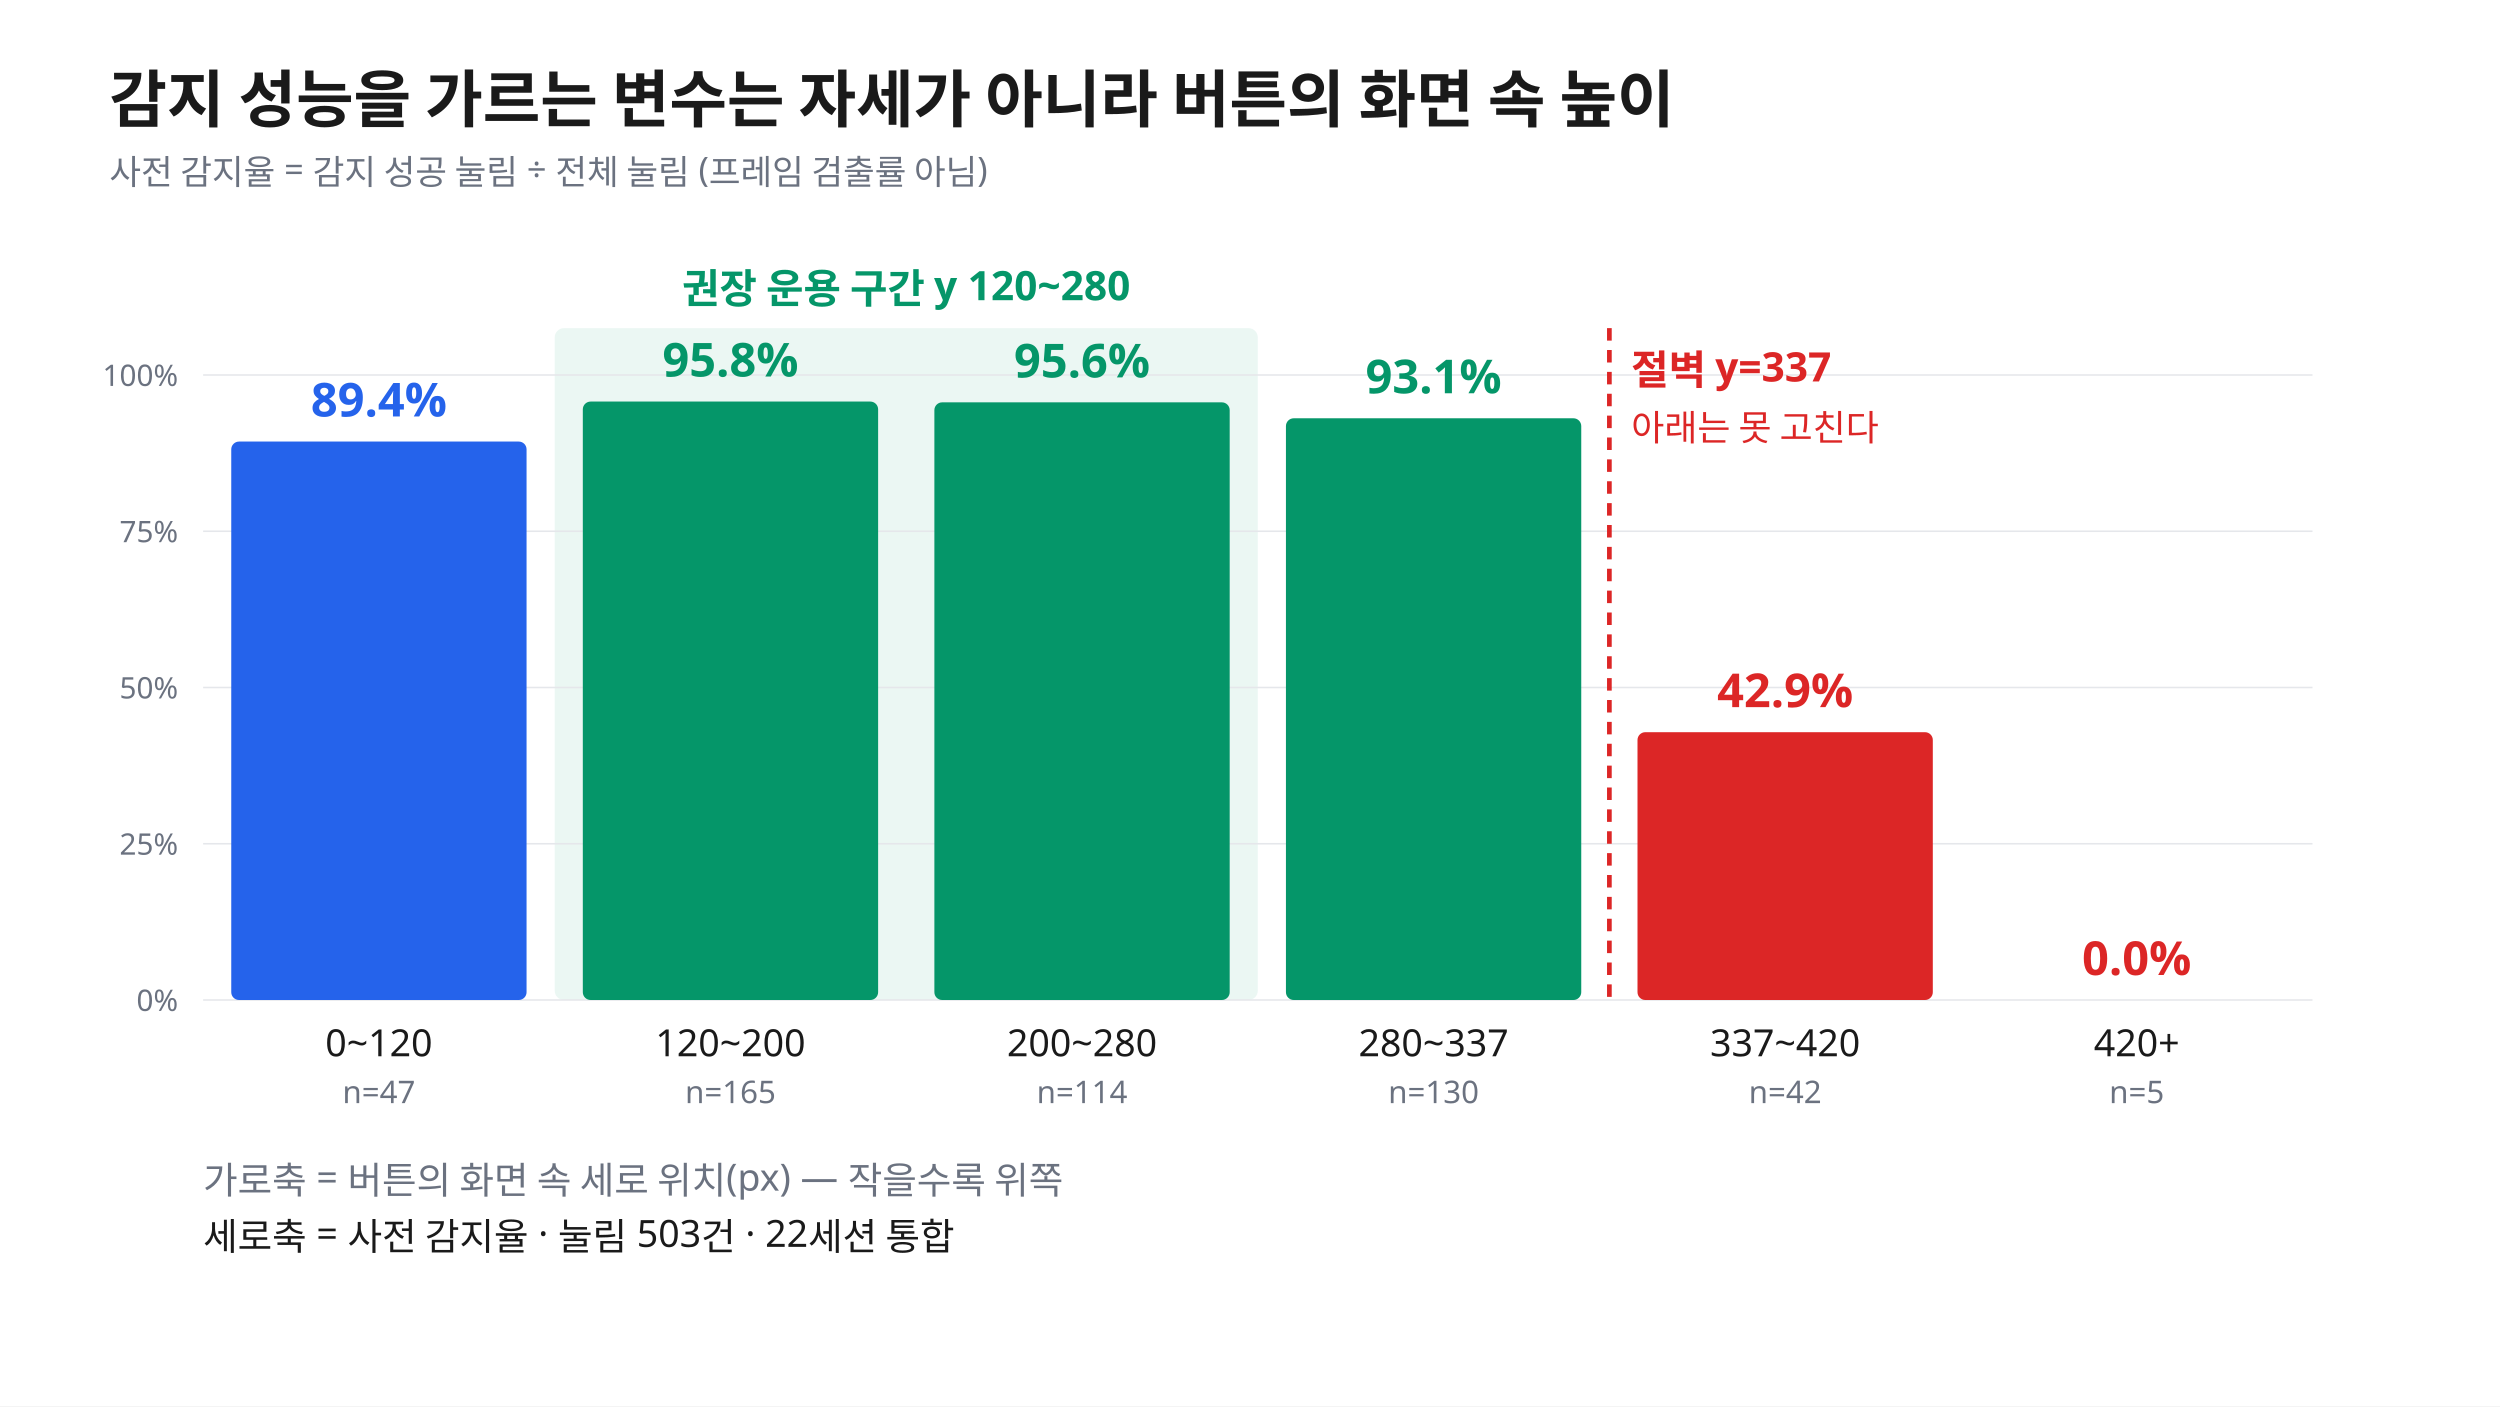
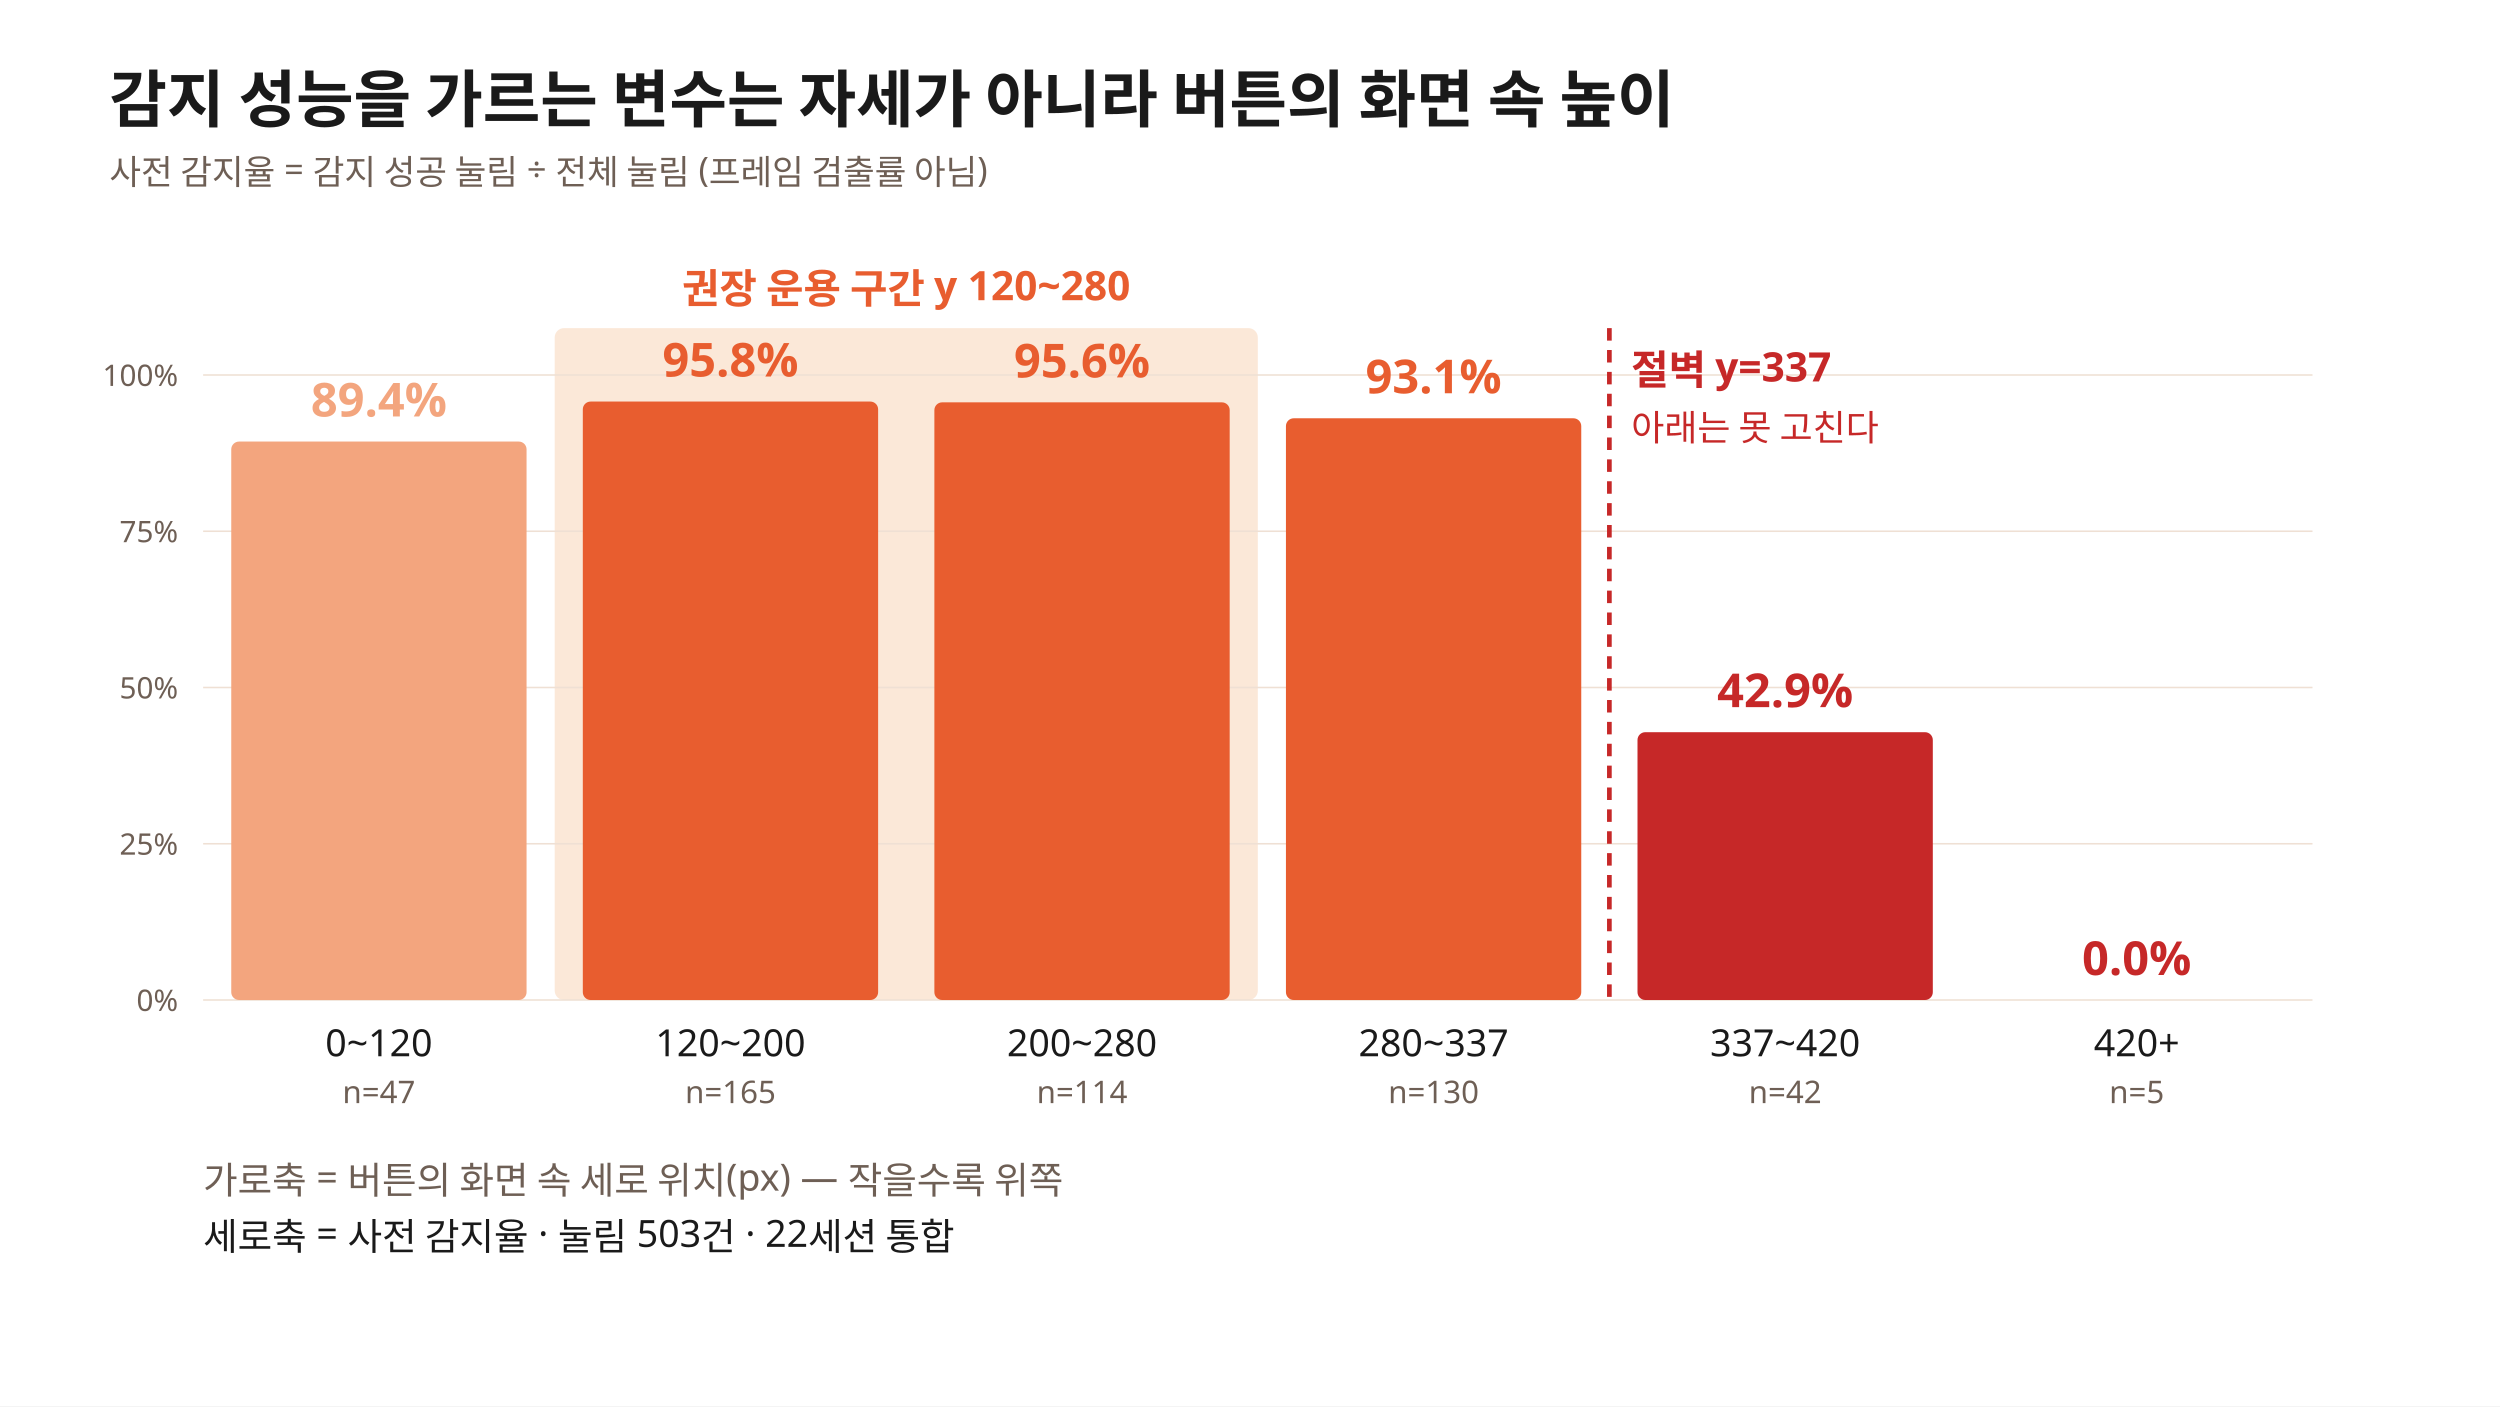
<svg xmlns="http://www.w3.org/2000/svg" width="1600" height="900" viewBox="0 0 1600 900">
  <rect x="0.0" y="0.0" width="1600.0" height="900.0" fill="#ffffff" rx="0" opacity="1.0" />
-   <text x="70" y="78" font-family="NanumGothic, 나눔고딕, sans-serif" font-size="40" fill="#1a1a1a" text-anchor="start" font-weight="bold">감지 성능을 가르는 변수는 자세가 아니라 버튼의 화면 속 높이</text>
-   <text x="70" y="118" font-family="NanumGothic, 나눔고딕, sans-serif" font-size="22" fill="#6b7280" text-anchor="start" font-weight="normal">사전 감지율 = 감지 성공 눌림 ÷ 전체 눌림 (프레임 검출률 아님)</text>
-   <rect x="355.0" y="210.0" width="450.0" height="430.0" fill="#059669" rx="6" opacity="0.08" />
-   <text x="580.0" y="194" font-family="NanumGothic, 나눔고딕, sans-serif" font-size="26" fill="#059669" text-anchor="middle" font-weight="bold">권장 운용 구간  y 120~280</text>
-   <line x1="130.0" y1="640.0" x2="1480.0" y2="640.0" stroke="#e5e7eb" stroke-width="1" />
-   <text x="114" y="647.0" font-family="NanumGothic, 나눔고딕, sans-serif" font-size="19" fill="#6b7280" text-anchor="end" font-weight="normal">0%</text>
-   <line x1="130.0" y1="540.0" x2="1480.0" y2="540.0" stroke="#e5e7eb" stroke-width="1" />
-   <text x="114" y="547.0" font-family="NanumGothic, 나눔고딕, sans-serif" font-size="19" fill="#6b7280" text-anchor="end" font-weight="normal">25%</text>
-   <line x1="130.0" y1="440.0" x2="1480.0" y2="440.0" stroke="#e5e7eb" stroke-width="1" />
-   <text x="114" y="447.0" font-family="NanumGothic, 나눔고딕, sans-serif" font-size="19" fill="#6b7280" text-anchor="end" font-weight="normal">50%</text>
-   <line x1="130.0" y1="340.0" x2="1480.0" y2="340.0" stroke="#e5e7eb" stroke-width="1" />
-   <text x="114" y="347.0" font-family="NanumGothic, 나눔고딕, sans-serif" font-size="19" fill="#6b7280" text-anchor="end" font-weight="normal">75%</text>
-   <line x1="130.0" y1="240.0" x2="1480.0" y2="240.0" stroke="#e5e7eb" stroke-width="1" />
-   <text x="114" y="247.0" font-family="NanumGothic, 나눔고딕, sans-serif" font-size="19" fill="#6b7280" text-anchor="end" font-weight="normal">100%</text>
-   <rect x="148.0" y="282.6" width="189.0" height="357.4" fill="#2563eb" rx="5" opacity="1.0" />
-   <text x="242.5" y="266.553" font-family="NanumGothic, 나눔고딕, sans-serif" font-size="30" fill="#2563eb" text-anchor="middle" font-weight="bold">89.4%</text>
-   <text x="242.5" y="676" font-family="NanumGothic, 나눔고딕, sans-serif" font-size="24" fill="#1a1a1a" text-anchor="middle" font-weight="normal">0~120</text>
-   <text x="242.5" y="706" font-family="NanumGothic, 나눔고딕, sans-serif" font-size="20" fill="#6b7280" text-anchor="middle" font-weight="normal">n=47</text>
-   <rect x="373.0" y="257.0" width="189.0" height="383.0" fill="#059669" rx="5" opacity="1.0" />
-   <text x="467.5" y="240.97" font-family="NanumGothic, 나눔고딕, sans-serif" font-size="30" fill="#059669" text-anchor="middle" font-weight="bold">95.8%</text>
-   <text x="467.5" y="676" font-family="NanumGothic, 나눔고딕, sans-serif" font-size="24" fill="#1a1a1a" text-anchor="middle" font-weight="normal">120~200</text>
-   <text x="467.5" y="706" font-family="NanumGothic, 나눔고딕, sans-serif" font-size="20" fill="#6b7280" text-anchor="middle" font-weight="normal">n=165</text>
-   <rect x="598.0" y="257.5" width="189.0" height="382.5" fill="#059669" rx="5" opacity="1.0" />
-   <text x="692.5" y="241.544" font-family="NanumGothic, 나눔고딕, sans-serif" font-size="30" fill="#059669" text-anchor="middle" font-weight="bold">95.6%</text>
-   <text x="692.5" y="676" font-family="NanumGothic, 나눔고딕, sans-serif" font-size="24" fill="#1a1a1a" text-anchor="middle" font-weight="normal">200~280</text>
-   <text x="692.5" y="706" font-family="NanumGothic, 나눔고딕, sans-serif" font-size="20" fill="#6b7280" text-anchor="middle" font-weight="normal">n=114</text>
-   <rect x="823.0" y="267.7" width="189.0" height="372.3" fill="#059669" rx="5" opacity="1.0" />
-   <text x="917.5" y="251.692" font-family="NanumGothic, 나눔고딕, sans-serif" font-size="30" fill="#059669" text-anchor="middle" font-weight="bold">93.1%</text>
-   <text x="917.5" y="676" font-family="NanumGothic, 나눔고딕, sans-serif" font-size="24" fill="#1a1a1a" text-anchor="middle" font-weight="normal">280~337</text>
-   <text x="917.5" y="706" font-family="NanumGothic, 나눔고딕, sans-serif" font-size="20" fill="#6b7280" text-anchor="middle" font-weight="normal">n=130</text>
-   <rect x="1048.0" y="468.6" width="189.0" height="171.4" fill="#dc2626" rx="5" opacity="1.0" />
-   <text x="1142.5" y="452.571" font-family="NanumGothic, 나눔고딕, sans-serif" font-size="30" fill="#dc2626" text-anchor="middle" font-weight="bold">42.9%</text>
-   <text x="1142.5" y="676" font-family="NanumGothic, 나눔고딕, sans-serif" font-size="24" fill="#1a1a1a" text-anchor="middle" font-weight="normal">337~420</text>
-   <text x="1142.5" y="706" font-family="NanumGothic, 나눔고딕, sans-serif" font-size="20" fill="#6b7280" text-anchor="middle" font-weight="normal">n=42</text>
-   <rect x="1273.0" y="640.0" width="189.0" height="0.0" fill="#dc2626" rx="5" opacity="1.0" />
-   <text x="1367.5" y="624.0" font-family="NanumGothic, 나눔고딕, sans-serif" font-size="30" fill="#dc2626" text-anchor="middle" font-weight="bold">0.0%</text>
-   <text x="1367.5" y="676" font-family="NanumGothic, 나눔고딕, sans-serif" font-size="24" fill="#1a1a1a" text-anchor="middle" font-weight="normal">420+</text>
-   <text x="1367.5" y="706" font-family="NanumGothic, 나눔고딕, sans-serif" font-size="20" fill="#6b7280" text-anchor="middle" font-weight="normal">n=5</text>
-   <line x1="1030.0" y1="210.0" x2="1030.0" y2="640.0" stroke="#dc2626" stroke-width="3" stroke-dasharray="8 6" />
-   <text x="1044.0" y="246" font-family="NanumGothic, 나눔고딕, sans-serif" font-size="26" fill="#dc2626" text-anchor="start" font-weight="bold">절벽 y=337</text>
-   <text x="1044.0" y="282" font-family="NanumGothic, 나눔고딕, sans-serif" font-size="23" fill="#dc2626" text-anchor="start" font-weight="normal">아래는 못 고친다</text>
-   <text x="130" y="764" font-family="NanumGothic, 나눔고딕, sans-serif" font-size="24" fill="#6b7280" text-anchor="start" font-weight="normal">가로축 = 버튼의 화면 속 세로 위치(px) — 작을수록 위쪽</text>
-   <text x="130" y="800" font-family="NanumGothic, 나눔고딕, sans-serif" font-size="24" fill="#1a1a1a" text-anchor="start" font-weight="normal">세로축 = 사전 감지율 · 눌림 503건 · 22세션 통합</text>
+   <text x="70" y="78" font-family="Pretendard ExtraBold, Pretendard, sans-serif" font-size="40" fill="#1A1A1A" text-anchor="start" font-weight="800">감지 성능을 가르는 변수는 자세가 아니라 버튼의 화면 속 높이</text>
+   <text x="70" y="118" font-family="Pretendard, NanumGothic, sans-serif" font-size="22" fill="#6E5F55" text-anchor="start" font-weight="normal">사전 감지율 = 감지 성공 눌림 ÷ 전체 눌림 (프레임 검출률 아님)</text>
+   <rect x="355.0" y="210.0" width="450.0" height="430.0" fill="#FBE8D8" rx="6" opacity="1.0" />
+   <text x="580.0" y="194" font-family="Pretendard, NanumGothic, sans-serif" font-size="26" fill="#E85D2F" text-anchor="middle" font-weight="bold">권장 운용 구간  y 120~280</text>
+   <line x1="130.0" y1="640.0" x2="1480.0" y2="640.0" stroke="#EFE0D4" stroke-width="1" />
+   <text x="114" y="647.0" font-family="Pretendard, NanumGothic, sans-serif" font-size="19" fill="#6E5F55" text-anchor="end" font-weight="normal">0%</text>
+   <line x1="130.0" y1="540.0" x2="1480.0" y2="540.0" stroke="#EFE0D4" stroke-width="1" />
+   <text x="114" y="547.0" font-family="Pretendard, NanumGothic, sans-serif" font-size="19" fill="#6E5F55" text-anchor="end" font-weight="normal">25%</text>
+   <line x1="130.0" y1="440.0" x2="1480.0" y2="440.0" stroke="#EFE0D4" stroke-width="1" />
+   <text x="114" y="447.0" font-family="Pretendard, NanumGothic, sans-serif" font-size="19" fill="#6E5F55" text-anchor="end" font-weight="normal">50%</text>
+   <line x1="130.0" y1="340.0" x2="1480.0" y2="340.0" stroke="#EFE0D4" stroke-width="1" />
+   <text x="114" y="347.0" font-family="Pretendard, NanumGothic, sans-serif" font-size="19" fill="#6E5F55" text-anchor="end" font-weight="normal">75%</text>
+   <line x1="130.0" y1="240.0" x2="1480.0" y2="240.0" stroke="#EFE0D4" stroke-width="1" />
+   <text x="114" y="247.0" font-family="Pretendard, NanumGothic, sans-serif" font-size="19" fill="#6E5F55" text-anchor="end" font-weight="normal">100%</text>
+   <rect x="148.0" y="282.6" width="189.0" height="357.4" fill="#F3A57E" rx="5" opacity="1.0" />
+   <text x="242.5" y="266.553" font-family="Pretendard, NanumGothic, sans-serif" font-size="30" fill="#F3A57E" text-anchor="middle" font-weight="bold">89.4%</text>
+   <text x="242.5" y="676" font-family="Pretendard, NanumGothic, sans-serif" font-size="24" fill="#1A1A1A" text-anchor="middle" font-weight="normal">0~120</text>
+   <text x="242.5" y="706" font-family="Pretendard, NanumGothic, sans-serif" font-size="20" fill="#6E5F55" text-anchor="middle" font-weight="normal">n=47</text>
+   <rect x="373.0" y="257.0" width="189.0" height="383.0" fill="#E85D2F" rx="5" opacity="1.0" />
+   <text x="467.5" y="240.97" font-family="Pretendard, NanumGothic, sans-serif" font-size="30" fill="#E85D2F" text-anchor="middle" font-weight="bold">95.8%</text>
+   <text x="467.5" y="676" font-family="Pretendard, NanumGothic, sans-serif" font-size="24" fill="#1A1A1A" text-anchor="middle" font-weight="normal">120~200</text>
+   <text x="467.5" y="706" font-family="Pretendard, NanumGothic, sans-serif" font-size="20" fill="#6E5F55" text-anchor="middle" font-weight="normal">n=165</text>
+   <rect x="598.0" y="257.5" width="189.0" height="382.5" fill="#E85D2F" rx="5" opacity="1.0" />
+   <text x="692.5" y="241.544" font-family="Pretendard, NanumGothic, sans-serif" font-size="30" fill="#E85D2F" text-anchor="middle" font-weight="bold">95.6%</text>
+   <text x="692.5" y="676" font-family="Pretendard, NanumGothic, sans-serif" font-size="24" fill="#1A1A1A" text-anchor="middle" font-weight="normal">200~280</text>
+   <text x="692.5" y="706" font-family="Pretendard, NanumGothic, sans-serif" font-size="20" fill="#6E5F55" text-anchor="middle" font-weight="normal">n=114</text>
+   <rect x="823.0" y="267.7" width="189.0" height="372.3" fill="#E85D2F" rx="5" opacity="1.0" />
+   <text x="917.5" y="251.692" font-family="Pretendard, NanumGothic, sans-serif" font-size="30" fill="#E85D2F" text-anchor="middle" font-weight="bold">93.1%</text>
+   <text x="917.5" y="676" font-family="Pretendard, NanumGothic, sans-serif" font-size="24" fill="#1A1A1A" text-anchor="middle" font-weight="normal">280~337</text>
+   <text x="917.5" y="706" font-family="Pretendard, NanumGothic, sans-serif" font-size="20" fill="#6E5F55" text-anchor="middle" font-weight="normal">n=130</text>
+   <rect x="1048.0" y="468.6" width="189.0" height="171.4" fill="#C62828" rx="5" opacity="1.0" />
+   <text x="1142.5" y="452.571" font-family="Pretendard, NanumGothic, sans-serif" font-size="30" fill="#C62828" text-anchor="middle" font-weight="bold">42.9%</text>
+   <text x="1142.5" y="676" font-family="Pretendard, NanumGothic, sans-serif" font-size="24" fill="#1A1A1A" text-anchor="middle" font-weight="normal">337~420</text>
+   <text x="1142.5" y="706" font-family="Pretendard, NanumGothic, sans-serif" font-size="20" fill="#6E5F55" text-anchor="middle" font-weight="normal">n=42</text>
+   <rect x="1273.0" y="640.0" width="189.0" height="0.0" fill="#C62828" rx="5" opacity="1.0" />
+   <text x="1367.5" y="624.0" font-family="Pretendard, NanumGothic, sans-serif" font-size="30" fill="#C62828" text-anchor="middle" font-weight="bold">0.0%</text>
+   <text x="1367.5" y="676" font-family="Pretendard, NanumGothic, sans-serif" font-size="24" fill="#1A1A1A" text-anchor="middle" font-weight="normal">420+</text>
+   <text x="1367.5" y="706" font-family="Pretendard, NanumGothic, sans-serif" font-size="20" fill="#6E5F55" text-anchor="middle" font-weight="normal">n=5</text>
+   <line x1="1030.0" y1="210.0" x2="1030.0" y2="640.0" stroke="#C62828" stroke-width="3" stroke-dasharray="8 6" />
+   <text x="1044.0" y="246" font-family="Pretendard, NanumGothic, sans-serif" font-size="26" fill="#C62828" text-anchor="start" font-weight="bold">절벽 y=337</text>
+   <text x="1044.0" y="282" font-family="Pretendard, NanumGothic, sans-serif" font-size="23" fill="#C62828" text-anchor="start" font-weight="normal">아래는 못 고친다</text>
+   <text x="130" y="764" font-family="Pretendard, NanumGothic, sans-serif" font-size="24" fill="#6E5F55" text-anchor="start" font-weight="normal">가로축 = 버튼의 화면 속 세로 위치(px) — 작을수록 위쪽</text>
+   <text x="130" y="800" font-family="Pretendard, NanumGothic, sans-serif" font-size="24" fill="#1A1A1A" text-anchor="start" font-weight="normal">세로축 = 사전 감지율 · 눌림 503건 · 22세션 통합</text>
</svg>
